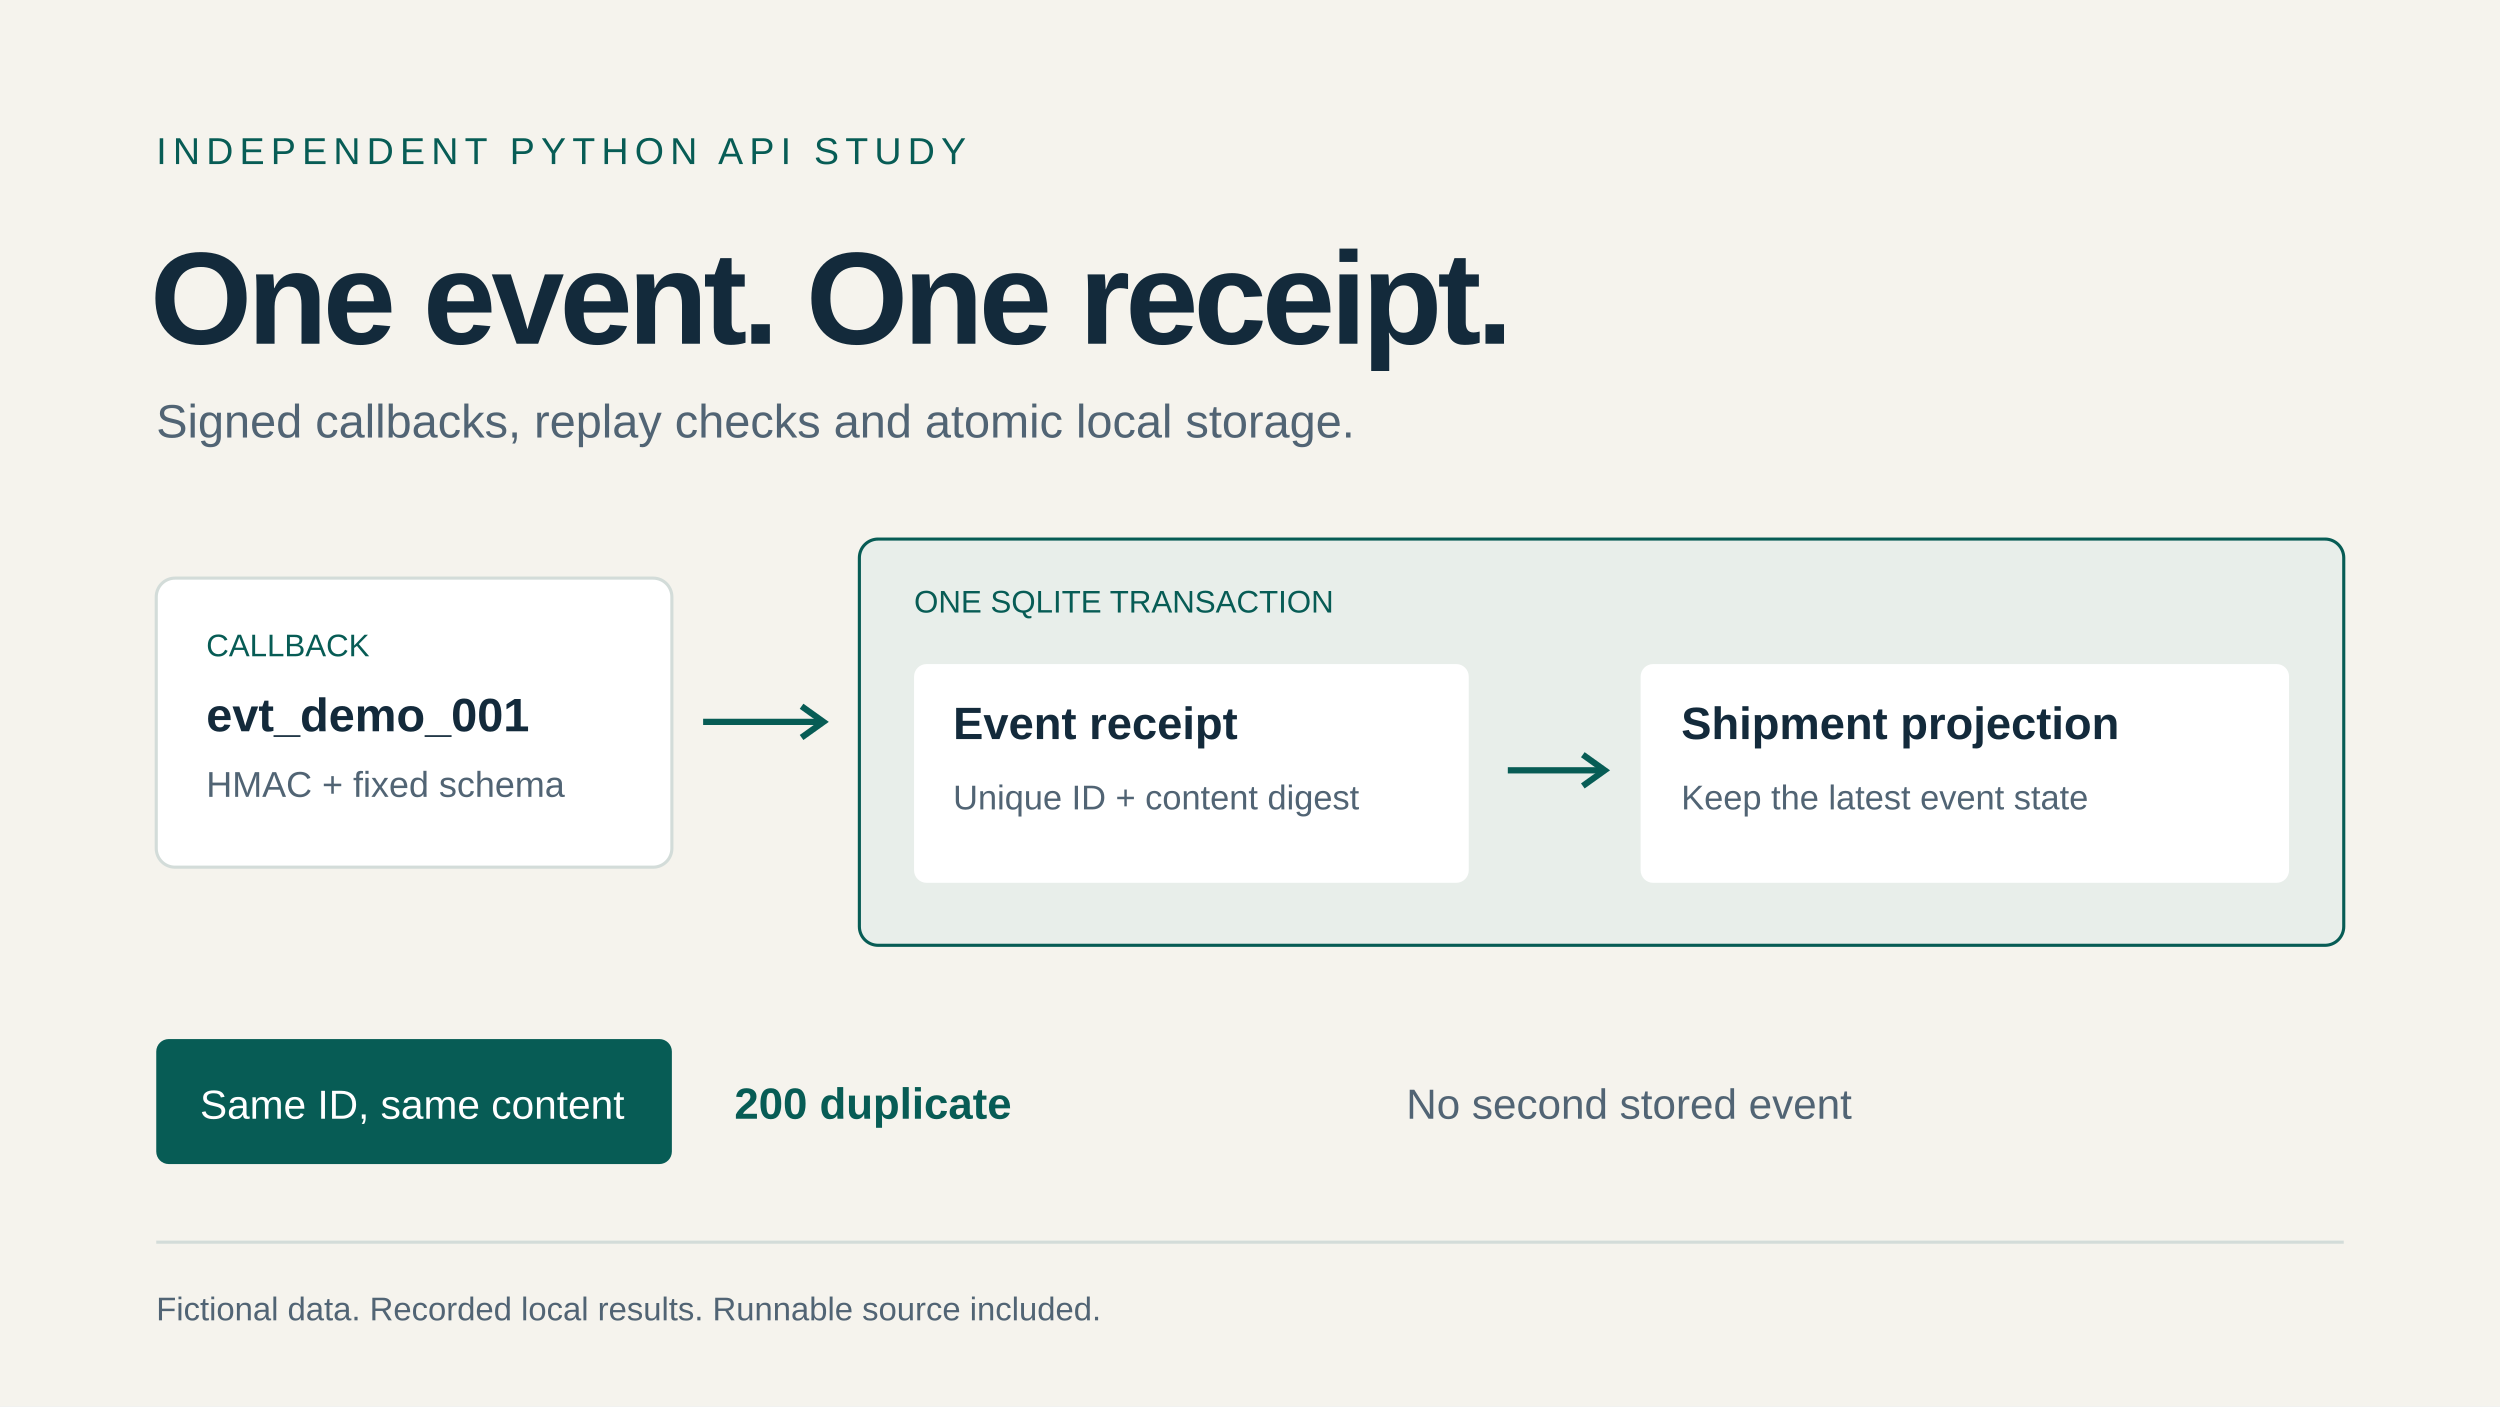
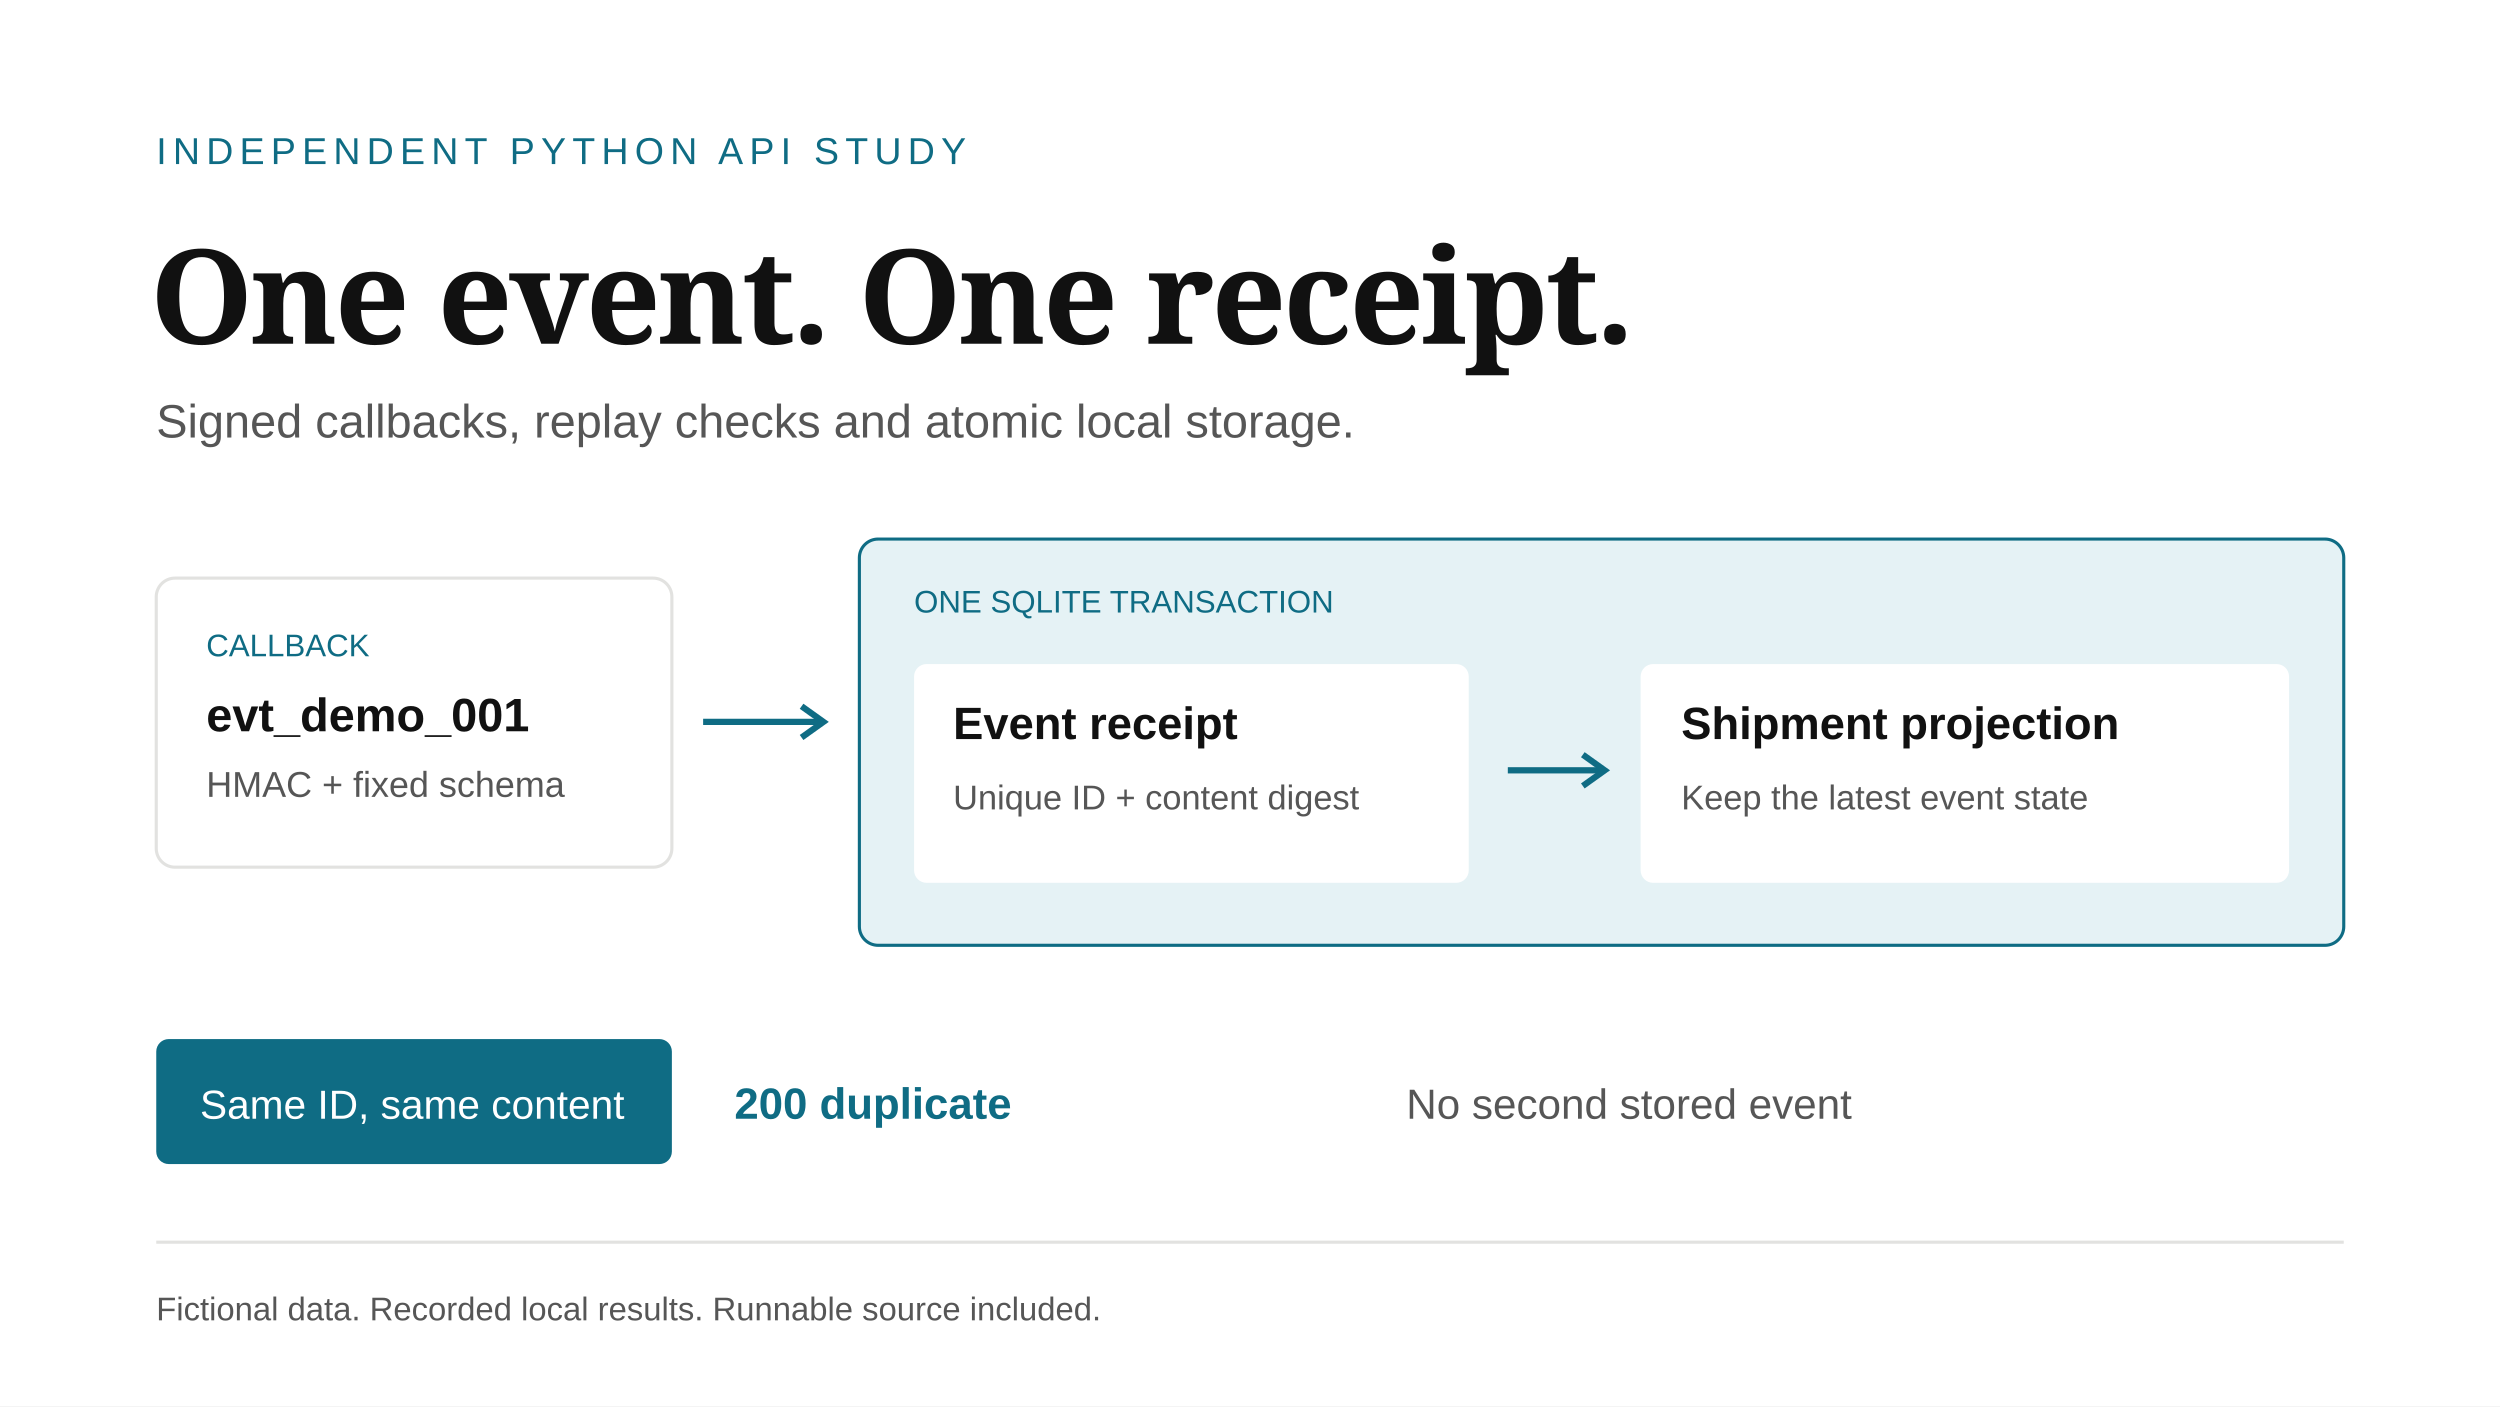
<svg xmlns="http://www.w3.org/2000/svg" width="1600" height="900" viewBox="0 0 1600 900">
-   <rect width="1600" height="900" fill="#f5f3ed" />
-   <g font-family="Arial, sans-serif" fill="#132a3b">
-     <text x="100" y="105" font-size="24" letter-spacing="4" fill="#075c55">INDEPENDENT PYTHON API STUDY</text>
-     <text x="96" y="220" font-size="84" font-weight="700" letter-spacing="-3">One event. One receipt.</text>
-     <text x="100" y="280" font-size="30" fill="#516474">Signed callbacks, replay checks and atomic local storage.</text>
-     <rect x="100" y="370" width="330" height="185" rx="12" fill="white" stroke="#d3dcd9" stroke-width="2" />
-     <text x="132" y="420" font-size="20" fill="#075c55">CALLBACK</text>
+   <rect width="1600" height="900" fill="#ffffff" />
+   <g font-family="Arial, sans-serif" fill="#111111">
+     <text x="100" y="105" font-size="24" letter-spacing="4" fill="#0f6c84">INDEPENDENT PYTHON API STUDY</text>
+     <text x="96" y="220" font-family="IBM Plex Serif, Georgia, serif" font-size="84" font-weight="600" letter-spacing="-2">One event. One receipt.</text>
+     <text x="100" y="280" font-size="30" fill="#565656">Signed callbacks, replay checks and atomic local storage.</text>
+     <rect x="100" y="370" width="330" height="185" rx="12" fill="white" stroke="#e2e2e0" stroke-width="2" />
+     <text x="132" y="420" font-size="20" fill="#0f6c84">CALLBACK</text>
    <text x="132" y="468" font-size="30" font-weight="700">evt_demo_001</text>
-     <text x="132" y="510" font-size="23" fill="#516474">HMAC + fixed schema</text>
-     <path d="M450 462H525" stroke="#075c55" stroke-width="4" />
-     <path d="m513 452 14 10-14 10" fill="none" stroke="#075c55" stroke-width="4" />
-     <rect x="550" y="345" width="950" height="260" rx="12" fill="#e8eeea" stroke="#075c55" stroke-width="2" />
-     <text x="585" y="392" font-size="20" fill="#075c55">ONE SQLITE TRANSACTION</text>
+     <text x="132" y="510" font-size="23" fill="#565656">HMAC + fixed schema</text>
+     <path d="M450 462H525" stroke="#0f6c84" stroke-width="4" />
+     <path d="m513 452 14 10-14 10" fill="none" stroke="#0f6c84" stroke-width="4" />
+     <rect x="550" y="345" width="950" height="260" rx="12" fill="#e5f2f5" stroke="#0f6c84" stroke-width="2" />
+     <text x="585" y="392" font-size="20" fill="#0f6c84">ONE SQLITE TRANSACTION</text>
    <rect x="585" y="425" width="355" height="140" rx="8" fill="white" />
    <text x="610" y="473" font-size="29" font-weight="700">Event receipt</text>
-     <text x="610" y="518" font-size="22" fill="#516474">Unique ID + content digest</text>
-     <path d="M965 493H1025" stroke="#075c55" stroke-width="4" />
-     <path d="m1013 483 14 10-14 10" fill="none" stroke="#075c55" stroke-width="4" />
+     <text x="610" y="518" font-size="22" fill="#565656">Unique ID + content digest</text>
+     <path d="M965 493H1025" stroke="#0f6c84" stroke-width="4" />
+     <path d="m1013 483 14 10-14 10" fill="none" stroke="#0f6c84" stroke-width="4" />
    <rect x="1050" y="425" width="415" height="140" rx="8" fill="white" />
    <text x="1076" y="473" font-size="29" font-weight="700">Shipment projection</text>
-     <text x="1076" y="518" font-size="22" fill="#516474">Keep the latest event state</text>
-     <rect x="100" y="665" width="330" height="80" rx="8" fill="#075c55" />
+     <text x="1076" y="518" font-size="22" fill="#565656">Keep the latest event state</text>
+     <rect x="100" y="665" width="330" height="80" rx="8" fill="#0f6c84" />
    <text x="128" y="716" font-size="26" fill="white">Same ID, same content</text>
-     <text x="470" y="716" font-size="28" font-weight="700" fill="#075c55">200 duplicate</text>
-     <text x="900" y="716" font-size="27" fill="#516474">No second stored event</text>
-     <path d="M100 795H1500" stroke="#d3dcd9" stroke-width="2" />
-     <text x="100" y="845" font-size="21" fill="#516474">Fictional data. Recorded local results. Runnable source included.</text>
+     <text x="470" y="716" font-size="28" font-weight="700" fill="#0f6c84">200 duplicate</text>
+     <text x="900" y="716" font-size="27" fill="#565656">No second stored event</text>
+     <path d="M100 795H1500" stroke="#e2e2e0" stroke-width="2" />
+     <text x="100" y="845" font-size="21" fill="#565656">Fictional data. Recorded local results. Runnable source included.</text>
  </g>
</svg>
